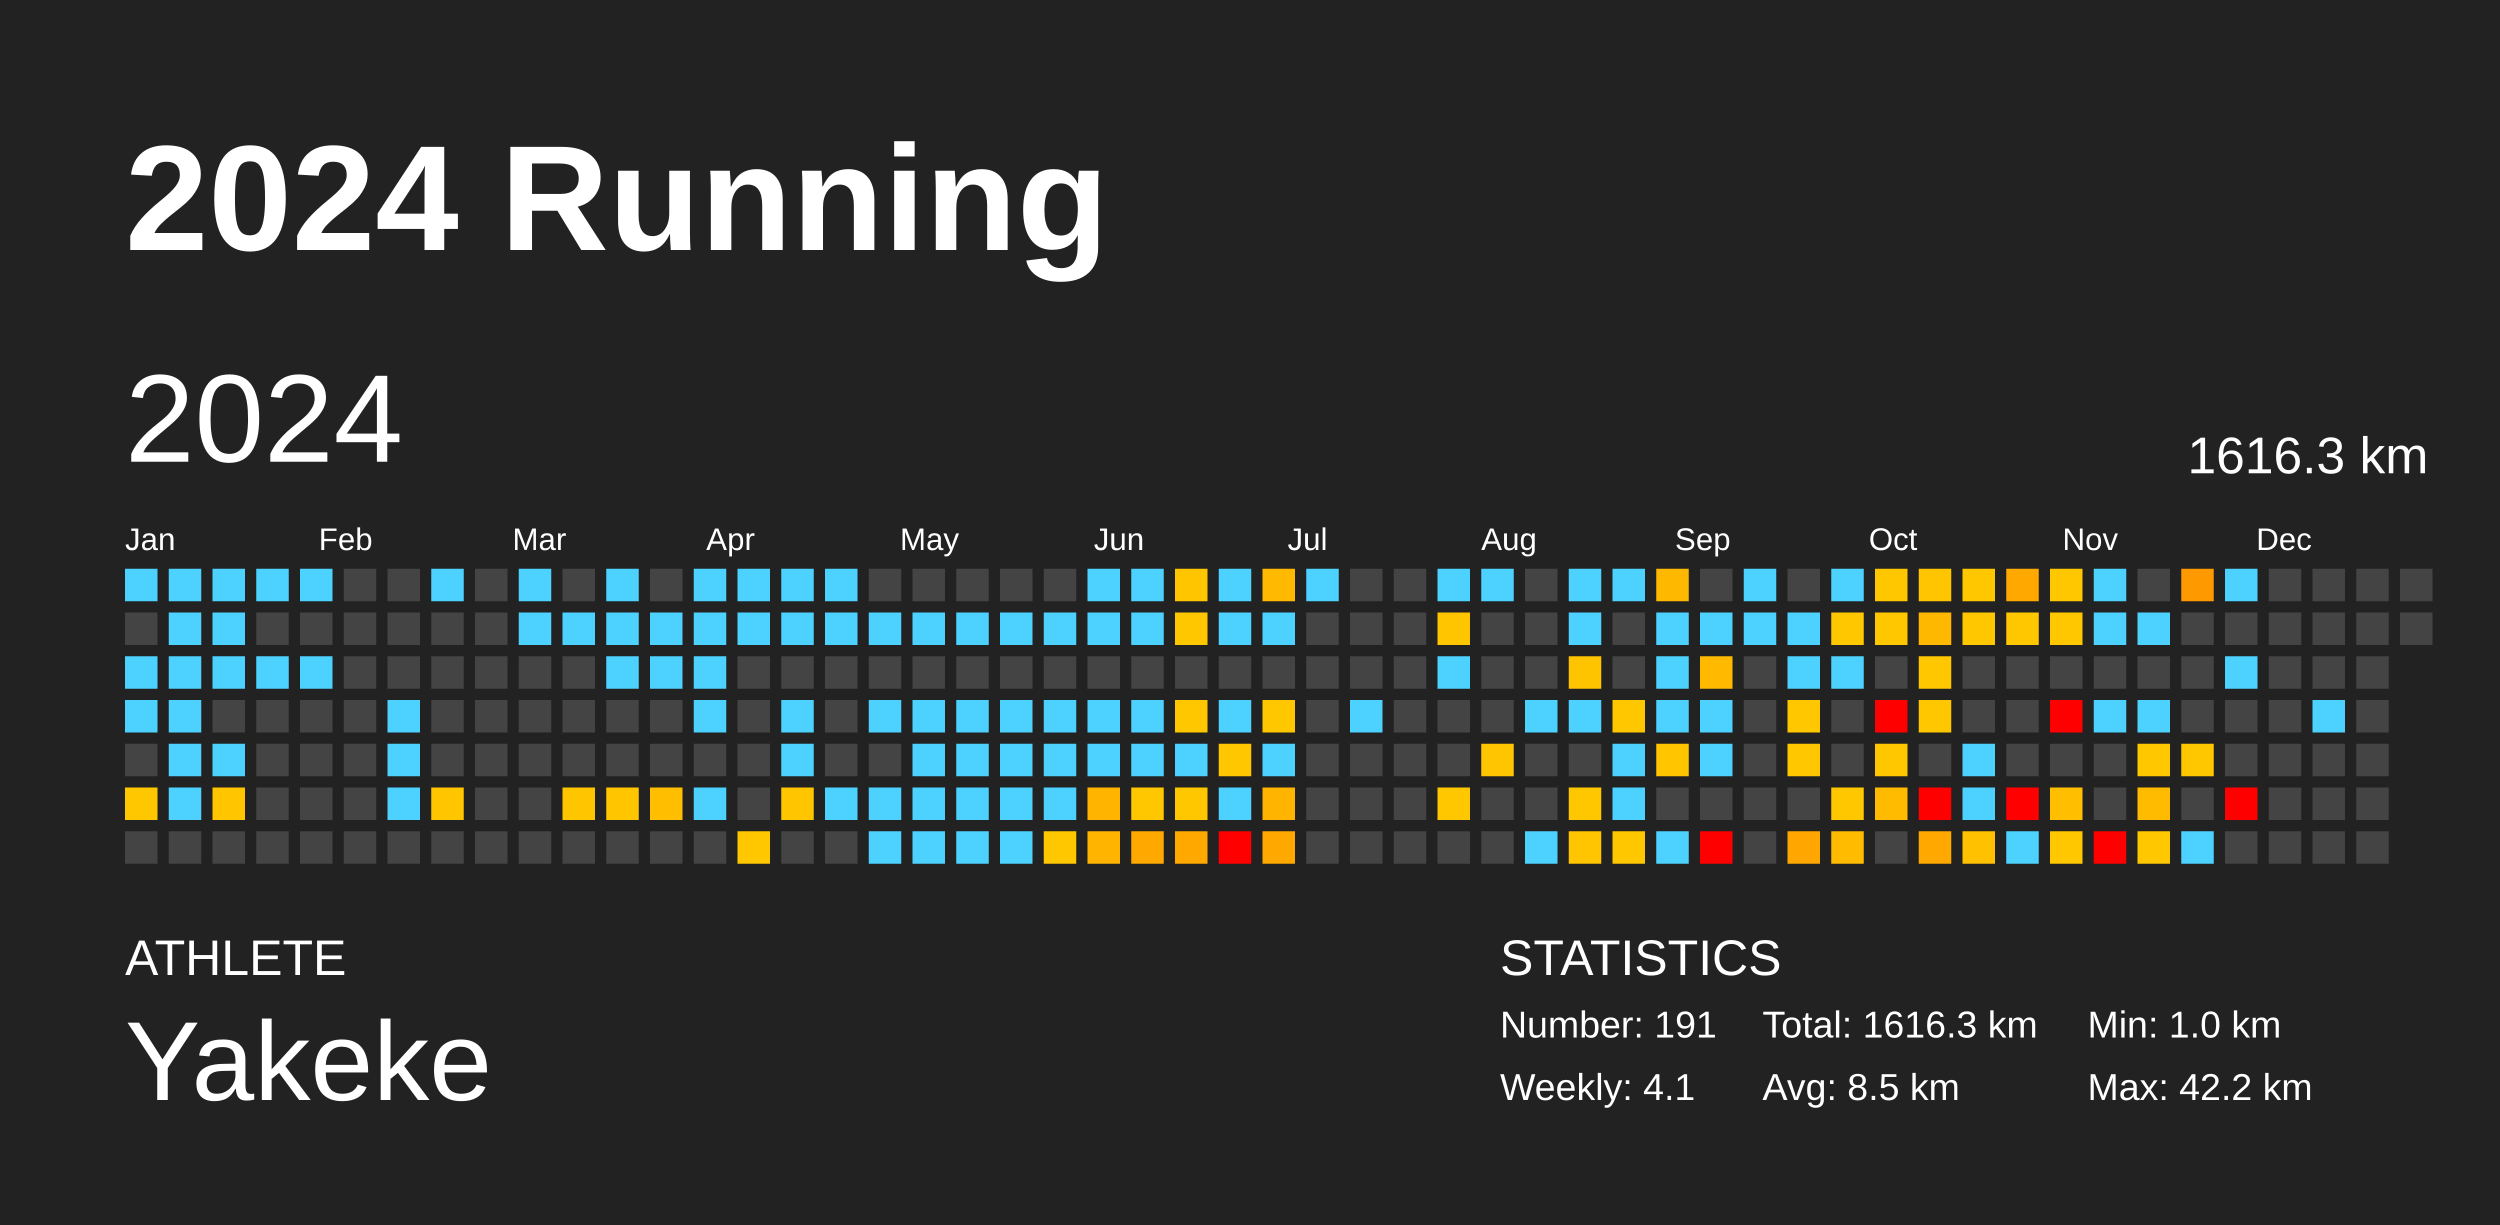
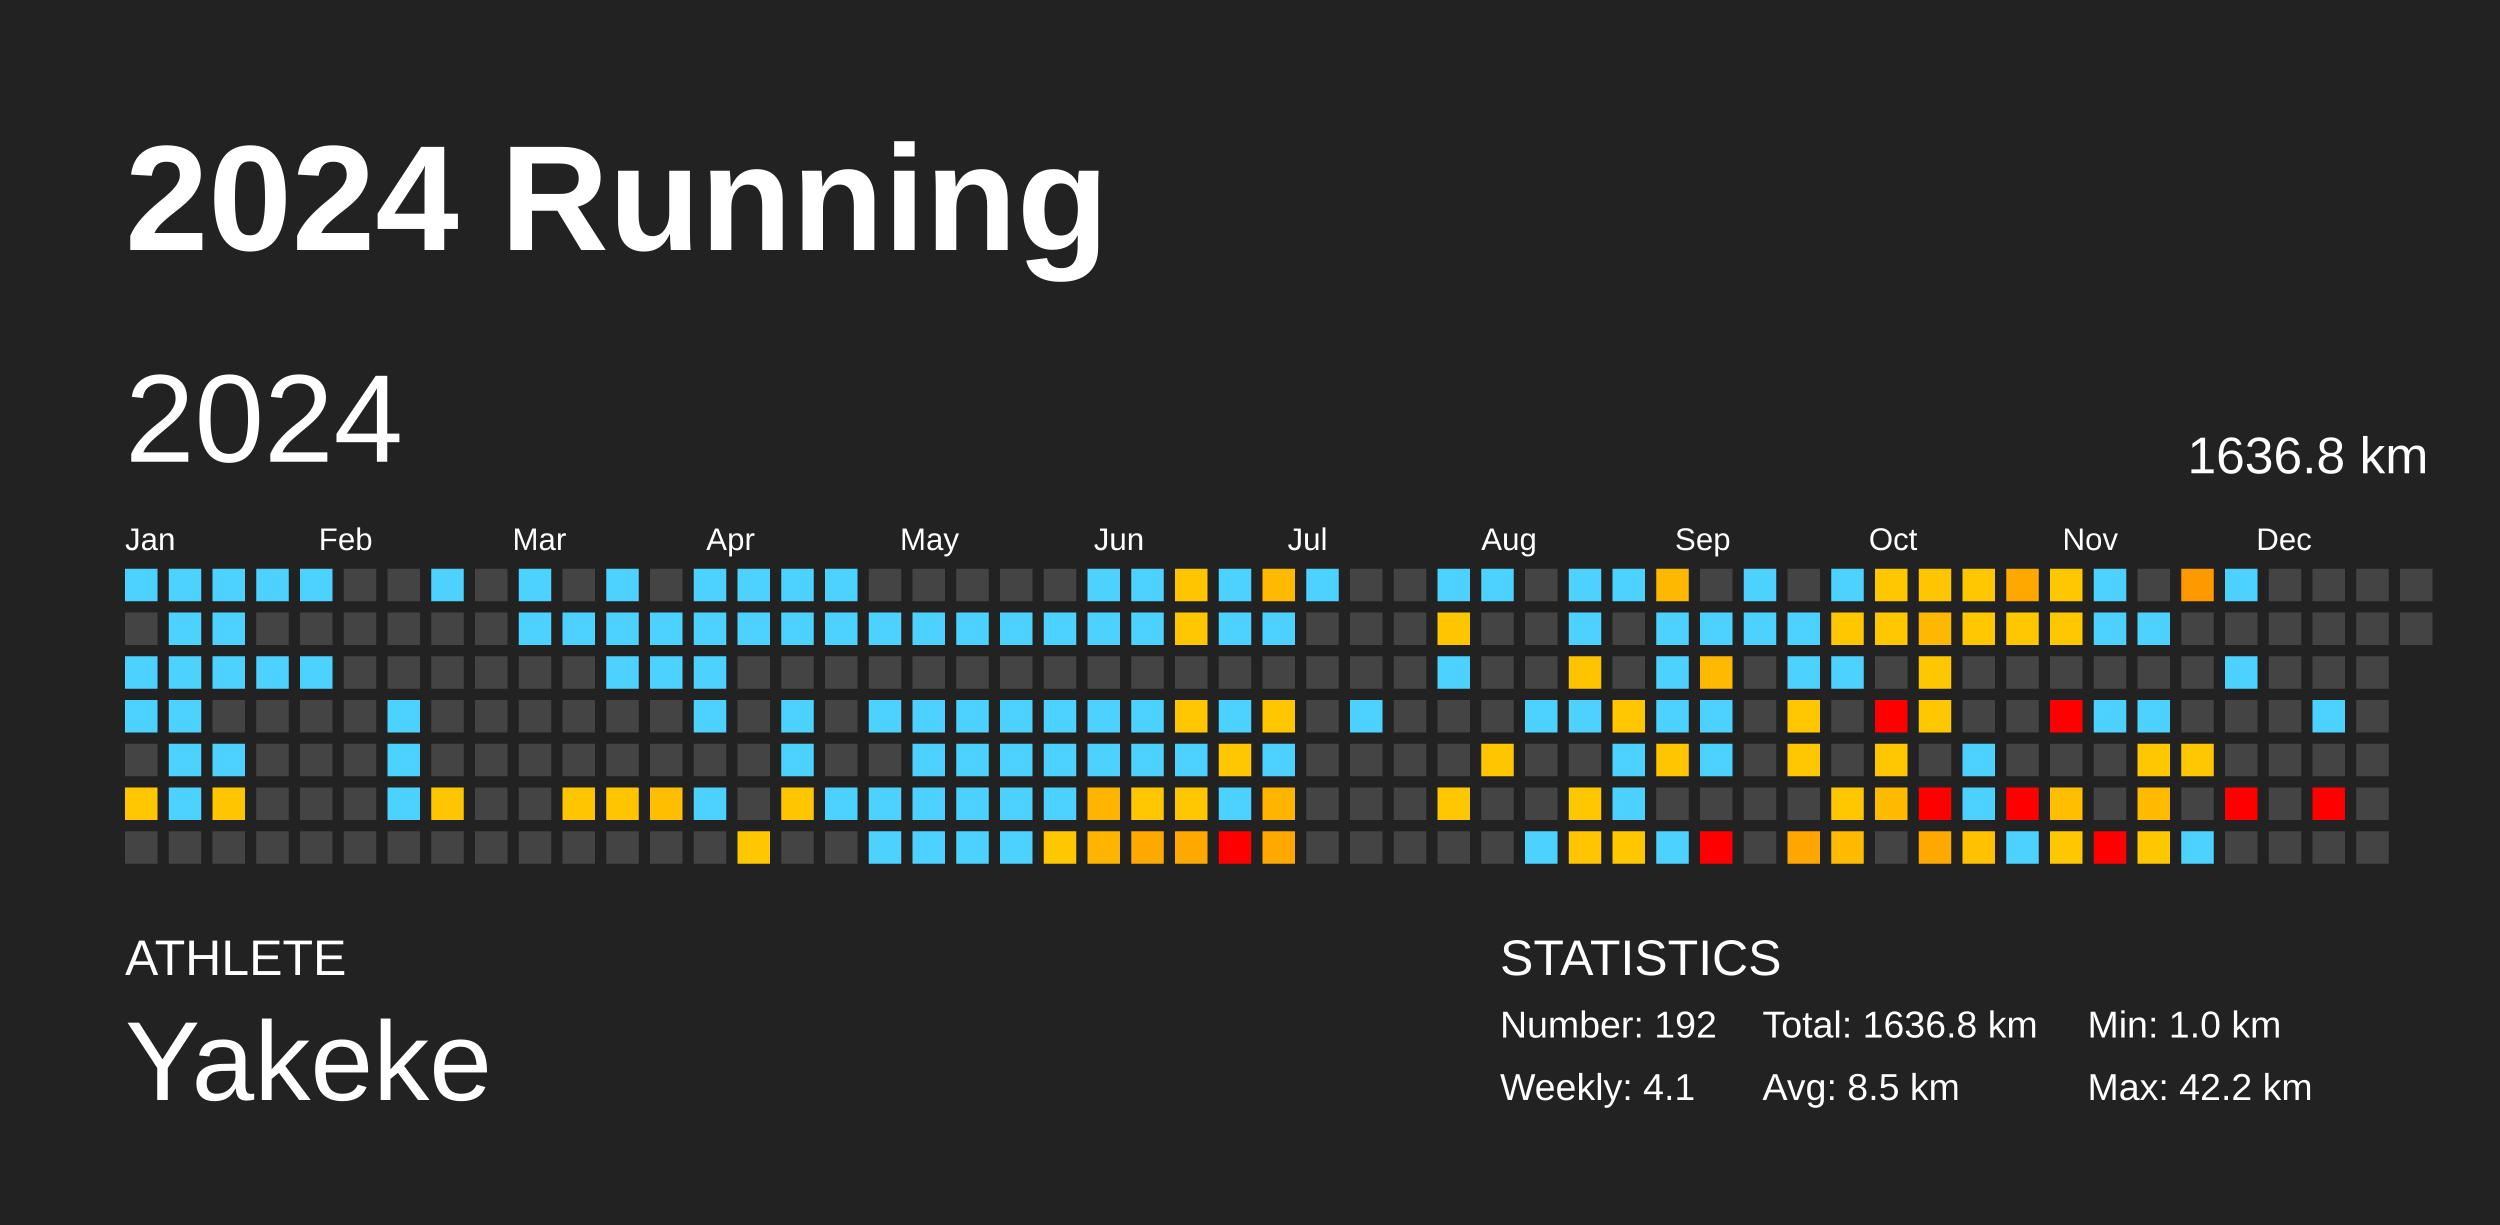
<svg xmlns="http://www.w3.org/2000/svg" baseProfile="full" height="98mm" version="1.1" viewBox="0,0,200,98" width="200mm">
  <defs />
  <rect fill="#222222" height="98" width="200" x="0" y="0" />
  <text fill="#FFFFFF" style="font-size:12px; font-family:Arial; font-weight:bold;" x="10" y="20">2024 Running</text>
  <text fill="#FFFFFF" style="font-size:4px; font-family:Arial" x="10" y="78">ATHLETE</text>
  <text fill="#FFFFFF" style="font-size:9px; font-family:Arial" x="10" y="88">Yakeke</text>
  <text fill="#FFFFFF" style="font-size:4px; font-family:Arial" x="120" y="78">STATISTICS</text>
-   <text fill="#FFFFFF" style="font-size:3px; font-family:Arial" x="120" y="83">Number: 191</text>
+   <text fill="#FFFFFF" style="font-size:3px; font-family:Arial" x="120" y="83">Number: 192</text>
  <text fill="#FFFFFF" style="font-size:3px; font-family:Arial" x="120" y="88">Weekly: 4.1</text>
-   <text fill="#FFFFFF" style="font-size:3px; font-family:Arial" x="141" y="83">Total: 1616.3 km</text>
+   <text fill="#FFFFFF" style="font-size:3px; font-family:Arial" x="141" y="83">Total: 1636.8 km</text>
  <text fill="#FFFFFF" style="font-size:3px; font-family:Arial" x="141" y="88">Avg: 8.5 km</text>
  <text fill="#FFFFFF" style="font-size:3px; font-family:Arial" x="167" y="83">Min: 1.0 km</text>
  <text fill="#FFFFFF" style="font-size:3px; font-family:Arial" x="167" y="88">Max: 42.2 km</text>
  <text dominant-baseline="hanging" fill="#FFFFFF" style="font-size:10.0px; font-family:Arial;" x="10" y="30">2024</text>
-   <text dominant-baseline="hanging" fill="#FFFFFF" style="font-size:4.125px; font-family:Arial;" x="175" y="35">1616.3 km</text>
+   <text dominant-baseline="hanging" fill="#FFFFFF" style="font-size:4.125px; font-family:Arial;" x="175" y="35">1636.8 km</text>
  <text fill="#FFFFFF" style="font-size:2.5px; font-family:Arial" x="10.0" y="44">Jan</text>
  <text fill="#FFFFFF" style="font-size:2.5px; font-family:Arial" x="25.5" y="44">Feb</text>
  <text fill="#FFFFFF" style="font-size:2.5px; font-family:Arial" x="41.0" y="44">Mar</text>
  <text fill="#FFFFFF" style="font-size:2.5px; font-family:Arial" x="56.5" y="44">Apr</text>
  <text fill="#FFFFFF" style="font-size:2.5px; font-family:Arial" x="72.0" y="44">May</text>
  <text fill="#FFFFFF" style="font-size:2.5px; font-family:Arial" x="87.5" y="44">Jun</text>
  <text fill="#FFFFFF" style="font-size:2.5px; font-family:Arial" x="103.0" y="44">Jul</text>
  <text fill="#FFFFFF" style="font-size:2.5px; font-family:Arial" x="118.5" y="44">Aug</text>
  <text fill="#FFFFFF" style="font-size:2.5px; font-family:Arial" x="134.0" y="44">Sep</text>
  <text fill="#FFFFFF" style="font-size:2.5px; font-family:Arial" x="149.5" y="44">Oct</text>
  <text fill="#FFFFFF" style="font-size:2.5px; font-family:Arial" x="165.0" y="44">Nov</text>
  <text fill="#FFFFFF" style="font-size:2.5px; font-family:Arial" x="180.5" y="44">Dec</text>
  <rect fill="#4dd2ff" height="2.6" width="2.6" x="10.0" y="45.5" />
  <rect fill="#444444" height="2.6" width="2.6" x="10.0" y="49.0" />
  <rect fill="#4dd2ff" height="2.6" width="2.6" x="10.0" y="52.5" />
  <rect fill="#4dd2ff" height="2.6" width="2.6" x="10.0" y="56.0" />
  <rect fill="#444444" height="2.6" width="2.6" x="10.0" y="59.5" />
  <rect fill="#ffc700" height="2.6" width="2.6" x="10.0" y="63.0" />
  <rect fill="#444444" height="2.6" width="2.6" x="10.0" y="66.5" />
  <rect fill="#4dd2ff" height="2.6" width="2.6" x="13.5" y="45.5" />
  <rect fill="#4dd2ff" height="2.6" width="2.6" x="13.5" y="49.0" />
  <rect fill="#4dd2ff" height="2.6" width="2.6" x="13.5" y="52.5" />
  <rect fill="#4dd2ff" height="2.6" width="2.6" x="13.5" y="56.0" />
  <rect fill="#4dd2ff" height="2.6" width="2.6" x="13.5" y="59.5" />
  <rect fill="#4dd2ff" height="2.6" width="2.6" x="13.5" y="63.0" />
  <rect fill="#444444" height="2.6" width="2.6" x="13.5" y="66.5" />
  <rect fill="#4dd2ff" height="2.6" width="2.6" x="17.0" y="45.5" />
  <rect fill="#4dd2ff" height="2.6" width="2.6" x="17.0" y="49.0" />
  <rect fill="#4dd2ff" height="2.6" width="2.6" x="17.0" y="52.5" />
  <rect fill="#444444" height="2.6" width="2.6" x="17.0" y="56.0" />
  <rect fill="#4dd2ff" height="2.6" width="2.6" x="17.0" y="59.5" />
  <rect fill="#ffc600" height="2.6" width="2.6" x="17.0" y="63.0" />
  <rect fill="#444444" height="2.6" width="2.6" x="17.0" y="66.5" />
  <rect fill="#4dd2ff" height="2.6" width="2.6" x="20.5" y="45.5" />
  <rect fill="#444444" height="2.6" width="2.6" x="20.5" y="49.0" />
  <rect fill="#4dd2ff" height="2.6" width="2.6" x="20.5" y="52.5" />
  <rect fill="#444444" height="2.6" width="2.6" x="20.5" y="56.0" />
  <rect fill="#444444" height="2.6" width="2.6" x="20.5" y="59.5" />
  <rect fill="#444444" height="2.6" width="2.6" x="20.5" y="63.0" />
  <rect fill="#444444" height="2.6" width="2.6" x="20.5" y="66.5" />
  <rect fill="#4dd2ff" height="2.6" width="2.6" x="24.0" y="45.5" />
  <rect fill="#444444" height="2.6" width="2.6" x="24.0" y="49.0" />
  <rect fill="#4dd2ff" height="2.6" width="2.6" x="24.0" y="52.5" />
  <rect fill="#444444" height="2.6" width="2.6" x="24.0" y="56.0" />
  <rect fill="#444444" height="2.6" width="2.6" x="24.0" y="59.5" />
  <rect fill="#444444" height="2.6" width="2.6" x="24.0" y="63.0" />
  <rect fill="#444444" height="2.6" width="2.6" x="24.0" y="66.5" />
  <rect fill="#444444" height="2.6" width="2.6" x="27.5" y="45.5" />
  <rect fill="#444444" height="2.6" width="2.6" x="27.5" y="49.0" />
  <rect fill="#444444" height="2.6" width="2.6" x="27.5" y="52.5" />
  <rect fill="#444444" height="2.6" width="2.6" x="27.5" y="56.0" />
  <rect fill="#444444" height="2.6" width="2.6" x="27.5" y="59.5" />
  <rect fill="#444444" height="2.6" width="2.6" x="27.5" y="63.0" />
  <rect fill="#444444" height="2.6" width="2.6" x="27.5" y="66.5" />
  <rect fill="#444444" height="2.6" width="2.6" x="31.0" y="45.5" />
  <rect fill="#444444" height="2.6" width="2.6" x="31.0" y="49.0" />
  <rect fill="#444444" height="2.6" width="2.6" x="31.0" y="52.5" />
  <rect fill="#4dd2ff" height="2.6" width="2.6" x="31.0" y="56.0" />
  <rect fill="#4dd2ff" height="2.6" width="2.6" x="31.0" y="59.5" />
  <rect fill="#4dd2ff" height="2.6" width="2.6" x="31.0" y="63.0" />
  <rect fill="#444444" height="2.6" width="2.6" x="31.0" y="66.5" />
  <rect fill="#4dd2ff" height="2.6" width="2.6" x="34.5" y="45.5" />
  <rect fill="#444444" height="2.6" width="2.6" x="34.5" y="49.0" />
  <rect fill="#444444" height="2.6" width="2.6" x="34.5" y="52.5" />
  <rect fill="#444444" height="2.6" width="2.6" x="34.5" y="56.0" />
  <rect fill="#444444" height="2.6" width="2.6" x="34.5" y="59.5" />
  <rect fill="#ffc600" height="2.6" width="2.6" x="34.5" y="63.0" />
  <rect fill="#444444" height="2.6" width="2.6" x="34.5" y="66.5" />
  <rect fill="#444444" height="2.6" width="2.6" x="38.0" y="45.5" />
  <rect fill="#444444" height="2.6" width="2.6" x="38.0" y="49.0" />
  <rect fill="#444444" height="2.6" width="2.6" x="38.0" y="52.5" />
  <rect fill="#444444" height="2.6" width="2.6" x="38.0" y="56.0" />
  <rect fill="#444444" height="2.6" width="2.6" x="38.0" y="59.5" />
  <rect fill="#444444" height="2.6" width="2.6" x="38.0" y="63.0" />
  <rect fill="#444444" height="2.6" width="2.6" x="38.0" y="66.5" />
  <rect fill="#4dd2ff" height="2.6" width="2.6" x="41.5" y="45.5" />
  <rect fill="#4dd2ff" height="2.6" width="2.6" x="41.5" y="49.0" />
  <rect fill="#444444" height="2.6" width="2.6" x="41.5" y="52.5" />
  <rect fill="#444444" height="2.6" width="2.6" x="41.5" y="56.0" />
  <rect fill="#444444" height="2.6" width="2.6" x="41.5" y="59.5" />
  <rect fill="#444444" height="2.6" width="2.6" x="41.5" y="63.0" />
  <rect fill="#444444" height="2.6" width="2.6" x="41.5" y="66.5" />
  <rect fill="#444444" height="2.6" width="2.6" x="45.0" y="45.5" />
  <rect fill="#4dd2ff" height="2.6" width="2.6" x="45.0" y="49.0" />
  <rect fill="#444444" height="2.6" width="2.6" x="45.0" y="52.5" />
  <rect fill="#444444" height="2.6" width="2.6" x="45.0" y="56.0" />
  <rect fill="#444444" height="2.6" width="2.6" x="45.0" y="59.5" />
  <rect fill="#ffc600" height="2.6" width="2.6" x="45.0" y="63.0" />
  <rect fill="#444444" height="2.6" width="2.6" x="45.0" y="66.5" />
  <rect fill="#4dd2ff" height="2.6" width="2.6" x="48.5" y="45.5" />
  <rect fill="#4dd2ff" height="2.6" width="2.6" x="48.5" y="49.0" />
  <rect fill="#4dd2ff" height="2.6" width="2.6" x="48.5" y="52.5" />
  <rect fill="#444444" height="2.6" width="2.6" x="48.5" y="56.0" />
  <rect fill="#444444" height="2.6" width="2.6" x="48.5" y="59.5" />
  <rect fill="#ffc600" height="2.6" width="2.6" x="48.5" y="63.0" />
  <rect fill="#444444" height="2.6" width="2.6" x="48.5" y="66.5" />
  <rect fill="#444444" height="2.6" width="2.6" x="52.0" y="45.5" />
  <rect fill="#4dd2ff" height="2.6" width="2.6" x="52.0" y="49.0" />
  <rect fill="#4dd2ff" height="2.6" width="2.6" x="52.0" y="52.5" />
  <rect fill="#444444" height="2.6" width="2.6" x="52.0" y="56.0" />
  <rect fill="#444444" height="2.6" width="2.6" x="52.0" y="59.5" />
  <rect fill="#ffbf00" height="2.6" width="2.6" x="52.0" y="63.0" />
  <rect fill="#444444" height="2.6" width="2.6" x="52.0" y="66.5" />
  <rect fill="#4dd2ff" height="2.6" width="2.6" x="55.5" y="45.5" />
  <rect fill="#4dd2ff" height="2.6" width="2.6" x="55.5" y="49.0" />
  <rect fill="#4dd2ff" height="2.6" width="2.6" x="55.5" y="52.5" />
  <rect fill="#4dd2ff" height="2.6" width="2.6" x="55.5" y="56.0" />
  <rect fill="#444444" height="2.6" width="2.6" x="55.5" y="59.5" />
  <rect fill="#4dd2ff" height="2.6" width="2.6" x="55.5" y="63.0" />
  <rect fill="#444444" height="2.6" width="2.6" x="55.5" y="66.5" />
  <rect fill="#4dd2ff" height="2.6" width="2.6" x="59.0" y="45.5" />
  <rect fill="#4dd2ff" height="2.6" width="2.6" x="59.0" y="49.0" />
  <rect fill="#444444" height="2.6" width="2.6" x="59.0" y="52.5" />
  <rect fill="#444444" height="2.6" width="2.6" x="59.0" y="56.0" />
  <rect fill="#444444" height="2.6" width="2.6" x="59.0" y="59.5" />
  <rect fill="#444444" height="2.6" width="2.6" x="59.0" y="63.0" />
  <rect fill="#ffc700" height="2.6" width="2.6" x="59.0" y="66.5" />
  <rect fill="#4dd2ff" height="2.6" width="2.6" x="62.5" y="45.5" />
  <rect fill="#4dd2ff" height="2.6" width="2.6" x="62.5" y="49.0" />
  <rect fill="#444444" height="2.6" width="2.6" x="62.5" y="52.5" />
  <rect fill="#4dd2ff" height="2.6" width="2.6" x="62.5" y="56.0" />
  <rect fill="#4dd2ff" height="2.6" width="2.6" x="62.5" y="59.5" />
  <rect fill="#ffc600" height="2.6" width="2.6" x="62.5" y="63.0" />
  <rect fill="#444444" height="2.6" width="2.6" x="62.5" y="66.5" />
  <rect fill="#4dd2ff" height="2.6" width="2.6" x="66.0" y="45.5" />
  <rect fill="#4dd2ff" height="2.6" width="2.6" x="66.0" y="49.0" />
  <rect fill="#444444" height="2.6" width="2.6" x="66.0" y="52.5" />
  <rect fill="#444444" height="2.6" width="2.6" x="66.0" y="56.0" />
  <rect fill="#444444" height="2.6" width="2.6" x="66.0" y="59.5" />
  <rect fill="#4dd2ff" height="2.6" width="2.6" x="66.0" y="63.0" />
  <rect fill="#444444" height="2.6" width="2.6" x="66.0" y="66.5" />
  <rect fill="#444444" height="2.6" width="2.6" x="69.5" y="45.5" />
  <rect fill="#4dd2ff" height="2.6" width="2.6" x="69.5" y="49.0" />
  <rect fill="#444444" height="2.6" width="2.6" x="69.5" y="52.5" />
  <rect fill="#4dd2ff" height="2.6" width="2.6" x="69.5" y="56.0" />
  <rect fill="#444444" height="2.6" width="2.6" x="69.5" y="59.5" />
  <rect fill="#4dd2ff" height="2.6" width="2.6" x="69.5" y="63.0" />
  <rect fill="#4dd2ff" height="2.6" width="2.6" x="69.5" y="66.5" />
  <rect fill="#444444" height="2.6" width="2.6" x="73.0" y="45.5" />
  <rect fill="#4dd2ff" height="2.6" width="2.6" x="73.0" y="49.0" />
  <rect fill="#444444" height="2.6" width="2.6" x="73.0" y="52.5" />
  <rect fill="#4dd2ff" height="2.6" width="2.6" x="73.0" y="56.0" />
  <rect fill="#4dd2ff" height="2.6" width="2.6" x="73.0" y="59.5" />
  <rect fill="#4dd2ff" height="2.6" width="2.6" x="73.0" y="63.0" />
  <rect fill="#4dd2ff" height="2.6" width="2.6" x="73.0" y="66.5" />
  <rect fill="#444444" height="2.6" width="2.6" x="76.5" y="45.5" />
  <rect fill="#4dd2ff" height="2.6" width="2.6" x="76.5" y="49.0" />
  <rect fill="#444444" height="2.6" width="2.6" x="76.5" y="52.5" />
  <rect fill="#4dd2ff" height="2.6" width="2.6" x="76.5" y="56.0" />
  <rect fill="#4dd2ff" height="2.6" width="2.6" x="76.5" y="59.5" />
  <rect fill="#4dd2ff" height="2.6" width="2.6" x="76.5" y="63.0" />
  <rect fill="#4dd2ff" height="2.6" width="2.6" x="76.5" y="66.5" />
  <rect fill="#444444" height="2.6" width="2.6" x="80.0" y="45.5" />
  <rect fill="#4dd2ff" height="2.6" width="2.6" x="80.0" y="49.0" />
  <rect fill="#444444" height="2.6" width="2.6" x="80.0" y="52.5" />
  <rect fill="#4dd2ff" height="2.6" width="2.6" x="80.0" y="56.0" />
  <rect fill="#4dd2ff" height="2.6" width="2.6" x="80.0" y="59.5" />
  <rect fill="#4dd2ff" height="2.6" width="2.6" x="80.0" y="63.0" />
  <rect fill="#4dd2ff" height="2.6" width="2.6" x="80.0" y="66.5" />
  <rect fill="#444444" height="2.6" width="2.6" x="83.5" y="45.5" />
  <rect fill="#4dd2ff" height="2.6" width="2.6" x="83.5" y="49.0" />
  <rect fill="#444444" height="2.6" width="2.6" x="83.5" y="52.5" />
  <rect fill="#4dd2ff" height="2.6" width="2.6" x="83.5" y="56.0" />
  <rect fill="#4dd2ff" height="2.6" width="2.6" x="83.5" y="59.5" />
  <rect fill="#4dd2ff" height="2.6" width="2.6" x="83.5" y="63.0" />
  <rect fill="#ffc700" height="2.6" width="2.6" x="83.5" y="66.5" />
  <rect fill="#4dd2ff" height="2.6" width="2.6" x="87.0" y="45.5" />
  <rect fill="#4dd2ff" height="2.6" width="2.6" x="87.0" y="49.0" />
  <rect fill="#444444" height="2.6" width="2.6" x="87.0" y="52.5" />
  <rect fill="#4dd2ff" height="2.6" width="2.6" x="87.0" y="56.0" />
  <rect fill="#4dd2ff" height="2.6" width="2.6" x="87.0" y="59.5" />
  <rect fill="#ffb500" height="2.6" width="2.6" x="87.0" y="63.0" />
  <rect fill="#ffb500" height="2.6" width="2.6" x="87.0" y="66.5" />
  <rect fill="#4dd2ff" height="2.6" width="2.6" x="90.5" y="45.5" />
  <rect fill="#4dd2ff" height="2.6" width="2.6" x="90.5" y="49.0" />
  <rect fill="#444444" height="2.6" width="2.6" x="90.5" y="52.5" />
  <rect fill="#4dd2ff" height="2.6" width="2.6" x="90.5" y="56.0" />
  <rect fill="#4dd2ff" height="2.6" width="2.6" x="90.5" y="59.5" />
  <rect fill="#ffc700" height="2.6" width="2.6" x="90.5" y="63.0" />
  <rect fill="#ffa800" height="2.6" width="2.6" x="90.5" y="66.5" />
  <rect fill="#ffc600" height="2.6" width="2.6" x="94.0" y="45.5" />
  <rect fill="#ffc700" height="2.6" width="2.6" x="94.0" y="49.0" />
  <rect fill="#444444" height="2.6" width="2.6" x="94.0" y="52.5" />
  <rect fill="#ffc700" height="2.6" width="2.6" x="94.0" y="56.0" />
  <rect fill="#4dd2ff" height="2.6" width="2.6" x="94.0" y="59.5" />
  <rect fill="#ffc700" height="2.6" width="2.6" x="94.0" y="63.0" />
  <rect fill="#ffa800" height="2.6" width="2.6" x="94.0" y="66.5" />
  <rect fill="#4dd2ff" height="2.6" width="2.6" x="97.5" y="45.5" />
  <rect fill="#4dd2ff" height="2.6" width="2.6" x="97.5" y="49.0" />
  <rect fill="#444444" height="2.6" width="2.6" x="97.5" y="52.5" />
  <rect fill="#4dd2ff" height="2.6" width="2.6" x="97.5" y="56.0" />
  <rect fill="#ffc700" height="2.6" width="2.6" x="97.5" y="59.5" />
  <rect fill="#4dd2ff" height="2.6" width="2.6" x="97.5" y="63.0" />
  <rect fill="red" height="2.6" width="2.6" x="97.5" y="66.5" />
  <rect fill="#ffb900" height="2.6" width="2.6" x="101.0" y="45.5" />
  <rect fill="#4dd2ff" height="2.6" width="2.6" x="101.0" y="49.0" />
  <rect fill="#444444" height="2.6" width="2.6" x="101.0" y="52.5" />
  <rect fill="#ffc700" height="2.6" width="2.6" x="101.0" y="56.0" />
  <rect fill="#4dd2ff" height="2.6" width="2.6" x="101.0" y="59.5" />
  <rect fill="#ffb400" height="2.6" width="2.6" x="101.0" y="63.0" />
  <rect fill="#ffa800" height="2.6" width="2.6" x="101.0" y="66.5" />
  <rect fill="#4dd2ff" height="2.6" width="2.6" x="104.5" y="45.5" />
  <rect fill="#444444" height="2.6" width="2.6" x="104.5" y="49.0" />
  <rect fill="#444444" height="2.6" width="2.6" x="104.5" y="52.5" />
  <rect fill="#444444" height="2.6" width="2.6" x="104.5" y="56.0" />
  <rect fill="#444444" height="2.6" width="2.6" x="104.5" y="59.5" />
  <rect fill="#444444" height="2.6" width="2.6" x="104.5" y="63.0" />
  <rect fill="#444444" height="2.6" width="2.6" x="104.5" y="66.5" />
  <rect fill="#444444" height="2.6" width="2.6" x="108.0" y="45.5" />
  <rect fill="#444444" height="2.6" width="2.6" x="108.0" y="49.0" />
  <rect fill="#444444" height="2.6" width="2.6" x="108.0" y="52.5" />
  <rect fill="#4dd2ff" height="2.6" width="2.6" x="108.0" y="56.0" />
  <rect fill="#444444" height="2.6" width="2.6" x="108.0" y="59.5" />
  <rect fill="#444444" height="2.6" width="2.6" x="108.0" y="63.0" />
  <rect fill="#444444" height="2.6" width="2.6" x="108.0" y="66.5" />
  <rect fill="#444444" height="2.6" width="2.6" x="111.5" y="45.5" />
  <rect fill="#444444" height="2.6" width="2.6" x="111.5" y="49.0" />
  <rect fill="#444444" height="2.6" width="2.6" x="111.5" y="52.5" />
  <rect fill="#444444" height="2.6" width="2.6" x="111.5" y="56.0" />
  <rect fill="#444444" height="2.6" width="2.6" x="111.5" y="59.5" />
  <rect fill="#444444" height="2.6" width="2.6" x="111.5" y="63.0" />
  <rect fill="#444444" height="2.6" width="2.6" x="111.5" y="66.5" />
  <rect fill="#4dd2ff" height="2.6" width="2.6" x="115.0" y="45.5" />
  <rect fill="#ffc600" height="2.6" width="2.6" x="115.0" y="49.0" />
  <rect fill="#4dd2ff" height="2.6" width="2.6" x="115.0" y="52.5" />
  <rect fill="#444444" height="2.6" width="2.6" x="115.0" y="56.0" />
  <rect fill="#444444" height="2.6" width="2.6" x="115.0" y="59.5" />
  <rect fill="#ffc700" height="2.6" width="2.6" x="115.0" y="63.0" />
  <rect fill="#444444" height="2.6" width="2.6" x="115.0" y="66.5" />
  <rect fill="#4dd2ff" height="2.6" width="2.6" x="118.5" y="45.5" />
  <rect fill="#444444" height="2.6" width="2.6" x="118.5" y="49.0" />
  <rect fill="#444444" height="2.6" width="2.6" x="118.5" y="52.5" />
  <rect fill="#444444" height="2.6" width="2.6" x="118.5" y="56.0" />
  <rect fill="#ffc500" height="2.6" width="2.6" x="118.5" y="59.5" />
  <rect fill="#444444" height="2.6" width="2.6" x="118.5" y="63.0" />
  <rect fill="#444444" height="2.6" width="2.6" x="118.5" y="66.5" />
  <rect fill="#444444" height="2.6" width="2.6" x="122.0" y="45.5" />
  <rect fill="#444444" height="2.6" width="2.6" x="122.0" y="49.0" />
  <rect fill="#444444" height="2.6" width="2.6" x="122.0" y="52.5" />
  <rect fill="#4dd2ff" height="2.6" width="2.6" x="122.0" y="56.0" />
  <rect fill="#444444" height="2.6" width="2.6" x="122.0" y="59.5" />
  <rect fill="#444444" height="2.6" width="2.6" x="122.0" y="63.0" />
  <rect fill="#4dd2ff" height="2.6" width="2.6" x="122.0" y="66.5" />
  <rect fill="#4dd2ff" height="2.6" width="2.6" x="125.5" y="45.5" />
  <rect fill="#4dd2ff" height="2.6" width="2.6" x="125.5" y="49.0" />
  <rect fill="#ffc400" height="2.6" width="2.6" x="125.5" y="52.5" />
  <rect fill="#4dd2ff" height="2.6" width="2.6" x="125.5" y="56.0" />
  <rect fill="#444444" height="2.6" width="2.6" x="125.5" y="59.5" />
  <rect fill="#ffc700" height="2.6" width="2.6" x="125.5" y="63.0" />
  <rect fill="#ffc500" height="2.6" width="2.6" x="125.5" y="66.5" />
  <rect fill="#4dd2ff" height="2.6" width="2.6" x="129.0" y="45.5" />
  <rect fill="#444444" height="2.6" width="2.6" x="129.0" y="49.0" />
  <rect fill="#444444" height="2.6" width="2.6" x="129.0" y="52.5" />
  <rect fill="#ffc700" height="2.6" width="2.6" x="129.0" y="56.0" />
  <rect fill="#4dd2ff" height="2.6" width="2.6" x="129.0" y="59.5" />
  <rect fill="#4dd2ff" height="2.6" width="2.6" x="129.0" y="63.0" />
  <rect fill="#ffc700" height="2.6" width="2.6" x="129.0" y="66.5" />
  <rect fill="#ffb800" height="2.6" width="2.6" x="132.5" y="45.5" />
  <rect fill="#4dd2ff" height="2.6" width="2.6" x="132.5" y="49.0" />
  <rect fill="#4dd2ff" height="2.6" width="2.6" x="132.5" y="52.5" />
  <rect fill="#4dd2ff" height="2.6" width="2.6" x="132.5" y="56.0" />
  <rect fill="#ffc600" height="2.6" width="2.6" x="132.5" y="59.5" />
  <rect fill="#444444" height="2.6" width="2.6" x="132.5" y="63.0" />
  <rect fill="#4dd2ff" height="2.6" width="2.6" x="132.5" y="66.5" />
  <rect fill="#444444" height="2.6" width="2.6" x="136.0" y="45.5" />
  <rect fill="#4dd2ff" height="2.6" width="2.6" x="136.0" y="49.0" />
  <rect fill="#ffba00" height="2.6" width="2.6" x="136.0" y="52.5" />
  <rect fill="#4dd2ff" height="2.6" width="2.6" x="136.0" y="56.0" />
  <rect fill="#4dd2ff" height="2.6" width="2.6" x="136.0" y="59.5" />
  <rect fill="#444444" height="2.6" width="2.6" x="136.0" y="63.0" />
  <rect fill="red" height="2.6" width="2.6" x="136.0" y="66.5" />
  <rect fill="#4dd2ff" height="2.6" width="2.6" x="139.5" y="45.5" />
  <rect fill="#4dd2ff" height="2.6" width="2.6" x="139.5" y="49.0" />
  <rect fill="#444444" height="2.6" width="2.6" x="139.5" y="52.5" />
  <rect fill="#444444" height="2.6" width="2.6" x="139.5" y="56.0" />
  <rect fill="#444444" height="2.6" width="2.6" x="139.5" y="59.5" />
  <rect fill="#444444" height="2.6" width="2.6" x="139.5" y="63.0" />
  <rect fill="#444444" height="2.6" width="2.6" x="139.5" y="66.5" />
  <rect fill="#444444" height="2.6" width="2.6" x="143.0" y="45.5" />
  <rect fill="#4dd2ff" height="2.6" width="2.6" x="143.0" y="49.0" />
  <rect fill="#4dd2ff" height="2.6" width="2.6" x="143.0" y="52.5" />
  <rect fill="#ffc700" height="2.6" width="2.6" x="143.0" y="56.0" />
  <rect fill="#ffc700" height="2.6" width="2.6" x="143.0" y="59.5" />
  <rect fill="#444444" height="2.6" width="2.6" x="143.0" y="63.0" />
  <rect fill="#ffa700" height="2.6" width="2.6" x="143.0" y="66.5" />
  <rect fill="#4dd2ff" height="2.6" width="2.6" x="146.5" y="45.5" />
  <rect fill="#ffc700" height="2.6" width="2.6" x="146.5" y="49.0" />
  <rect fill="#4dd2ff" height="2.6" width="2.6" x="146.5" y="52.5" />
  <rect fill="#444444" height="2.6" width="2.6" x="146.5" y="56.0" />
  <rect fill="#444444" height="2.6" width="2.6" x="146.5" y="59.5" />
  <rect fill="#ffc700" height="2.6" width="2.6" x="146.5" y="63.0" />
  <rect fill="#ffbb00" height="2.6" width="2.6" x="146.5" y="66.5" />
  <rect fill="#ffc700" height="2.6" width="2.6" x="150.0" y="45.5" />
  <rect fill="#ffc700" height="2.6" width="2.6" x="150.0" y="49.0" />
  <rect fill="#444444" height="2.6" width="2.6" x="150.0" y="52.5" />
  <rect fill="red" height="2.6" width="2.6" x="150.0" y="56.0" />
  <rect fill="#ffc700" height="2.6" width="2.6" x="150.0" y="59.5" />
  <rect fill="#ffbb00" height="2.6" width="2.6" x="150.0" y="63.0" />
  <rect fill="#444444" height="2.6" width="2.6" x="150.0" y="66.5" />
  <rect fill="#ffc500" height="2.6" width="2.6" x="153.5" y="45.5" />
  <rect fill="#ffb800" height="2.6" width="2.6" x="153.5" y="49.0" />
  <rect fill="#ffc700" height="2.6" width="2.6" x="153.5" y="52.5" />
  <rect fill="#ffc700" height="2.6" width="2.6" x="153.5" y="56.0" />
  <rect fill="#444444" height="2.6" width="2.6" x="153.5" y="59.5" />
  <rect fill="red" height="2.6" width="2.6" x="153.5" y="63.0" />
  <rect fill="#ffa800" height="2.6" width="2.6" x="153.5" y="66.5" />
  <rect fill="#ffc700" height="2.6" width="2.6" x="157.0" y="45.5" />
  <rect fill="#ffc700" height="2.6" width="2.6" x="157.0" y="49.0" />
  <rect fill="#444444" height="2.6" width="2.6" x="157.0" y="52.5" />
  <rect fill="#444444" height="2.6" width="2.6" x="157.0" y="56.0" />
  <rect fill="#4dd2ff" height="2.6" width="2.6" x="157.0" y="59.5" />
  <rect fill="#4dd2ff" height="2.6" width="2.6" x="157.0" y="63.0" />
  <rect fill="#ffc100" height="2.6" width="2.6" x="157.0" y="66.5" />
  <rect fill="#ffa800" height="2.6" width="2.6" x="160.5" y="45.5" />
  <rect fill="#ffc700" height="2.6" width="2.6" x="160.5" y="49.0" />
  <rect fill="#444444" height="2.6" width="2.6" x="160.5" y="52.5" />
  <rect fill="#444444" height="2.6" width="2.6" x="160.5" y="56.0" />
  <rect fill="#444444" height="2.6" width="2.6" x="160.5" y="59.5" />
  <rect fill="red" height="2.6" width="2.6" x="160.5" y="63.0" />
  <rect fill="#4dd2ff" height="2.6" width="2.6" x="160.5" y="66.5" />
  <rect fill="#ffc700" height="2.6" width="2.6" x="164.0" y="45.5" />
  <rect fill="#ffc700" height="2.6" width="2.6" x="164.0" y="49.0" />
  <rect fill="#444444" height="2.6" width="2.6" x="164.0" y="52.5" />
  <rect fill="red" height="2.6" width="2.6" x="164.0" y="56.0" />
  <rect fill="#444444" height="2.6" width="2.6" x="164.0" y="59.5" />
  <rect fill="#ffbf00" height="2.6" width="2.6" x="164.0" y="63.0" />
  <rect fill="#ffc700" height="2.6" width="2.6" x="164.0" y="66.5" />
  <rect fill="#4dd2ff" height="2.6" width="2.6" x="167.5" y="45.5" />
  <rect fill="#4dd2ff" height="2.6" width="2.6" x="167.5" y="49.0" />
  <rect fill="#444444" height="2.6" width="2.6" x="167.5" y="52.5" />
  <rect fill="#4dd2ff" height="2.6" width="2.6" x="167.5" y="56.0" />
  <rect fill="#444444" height="2.6" width="2.6" x="167.5" y="59.5" />
  <rect fill="#444444" height="2.6" width="2.6" x="167.5" y="63.0" />
  <rect fill="red" height="2.6" width="2.6" x="167.5" y="66.5" />
  <rect fill="#444444" height="2.6" width="2.6" x="171.0" y="45.5" />
  <rect fill="#4dd2ff" height="2.6" width="2.6" x="171.0" y="49.0" />
  <rect fill="#444444" height="2.6" width="2.6" x="171.0" y="52.5" />
  <rect fill="#4dd2ff" height="2.6" width="2.6" x="171.0" y="56.0" />
  <rect fill="#ffc700" height="2.6" width="2.6" x="171.0" y="59.5" />
  <rect fill="#ffbb00" height="2.6" width="2.6" x="171.0" y="63.0" />
  <rect fill="#ffc700" height="2.6" width="2.6" x="171.0" y="66.5" />
  <rect fill="#ff9900" height="2.6" width="2.6" x="174.5" y="45.5" />
  <rect fill="#444444" height="2.6" width="2.6" x="174.5" y="49.0" />
  <rect fill="#444444" height="2.6" width="2.6" x="174.5" y="52.5" />
  <rect fill="#444444" height="2.6" width="2.6" x="174.5" y="56.0" />
  <rect fill="#ffc700" height="2.6" width="2.6" x="174.5" y="59.5" />
  <rect fill="#444444" height="2.6" width="2.6" x="174.5" y="63.0" />
  <rect fill="#4dd2ff" height="2.6" width="2.6" x="174.5" y="66.5" />
  <rect fill="#4dd2ff" height="2.6" width="2.6" x="178.0" y="45.5" />
  <rect fill="#444444" height="2.6" width="2.6" x="178.0" y="49.0" />
  <rect fill="#4dd2ff" height="2.6" width="2.6" x="178.0" y="52.5" />
  <rect fill="#444444" height="2.6" width="2.6" x="178.0" y="56.0" />
  <rect fill="#444444" height="2.6" width="2.6" x="178.0" y="59.5" />
  <rect fill="red" height="2.6" width="2.6" x="178.0" y="63.0" />
  <rect fill="#444444" height="2.6" width="2.6" x="178.0" y="66.5" />
  <rect fill="#444444" height="2.6" width="2.6" x="181.5" y="45.5" />
  <rect fill="#444444" height="2.6" width="2.6" x="181.5" y="49.0" />
  <rect fill="#444444" height="2.6" width="2.6" x="181.5" y="52.5" />
  <rect fill="#444444" height="2.6" width="2.6" x="181.5" y="56.0" />
  <rect fill="#444444" height="2.6" width="2.6" x="181.5" y="59.5" />
  <rect fill="#444444" height="2.6" width="2.6" x="181.5" y="63.0" />
  <rect fill="#444444" height="2.6" width="2.6" x="181.5" y="66.5" />
  <rect fill="#444444" height="2.6" width="2.6" x="185.0" y="45.5" />
  <rect fill="#444444" height="2.6" width="2.6" x="185.0" y="49.0" />
  <rect fill="#444444" height="2.6" width="2.6" x="185.0" y="52.5" />
  <rect fill="#4dd2ff" height="2.6" width="2.6" x="185.0" y="56.0" />
  <rect fill="#444444" height="2.6" width="2.6" x="185.0" y="59.5" />
-   <rect fill="#444444" height="2.6" width="2.6" x="185.0" y="63.0" />
+   <rect fill="red" height="2.6" width="2.6" x="185.0" y="63.0" />
  <rect fill="#444444" height="2.6" width="2.6" x="185.0" y="66.5" />
  <rect fill="#444444" height="2.6" width="2.6" x="188.5" y="45.5" />
  <rect fill="#444444" height="2.6" width="2.6" x="188.5" y="49.0" />
  <rect fill="#444444" height="2.6" width="2.6" x="188.5" y="52.5" />
  <rect fill="#444444" height="2.6" width="2.6" x="188.5" y="56.0" />
  <rect fill="#444444" height="2.6" width="2.6" x="188.5" y="59.5" />
  <rect fill="#444444" height="2.6" width="2.6" x="188.5" y="63.0" />
  <rect fill="#444444" height="2.6" width="2.6" x="188.5" y="66.5" />
  <rect fill="#444444" height="2.6" width="2.6" x="192.0" y="45.5" />
  <rect fill="#444444" height="2.6" width="2.6" x="192.0" y="49.0" />
</svg>
